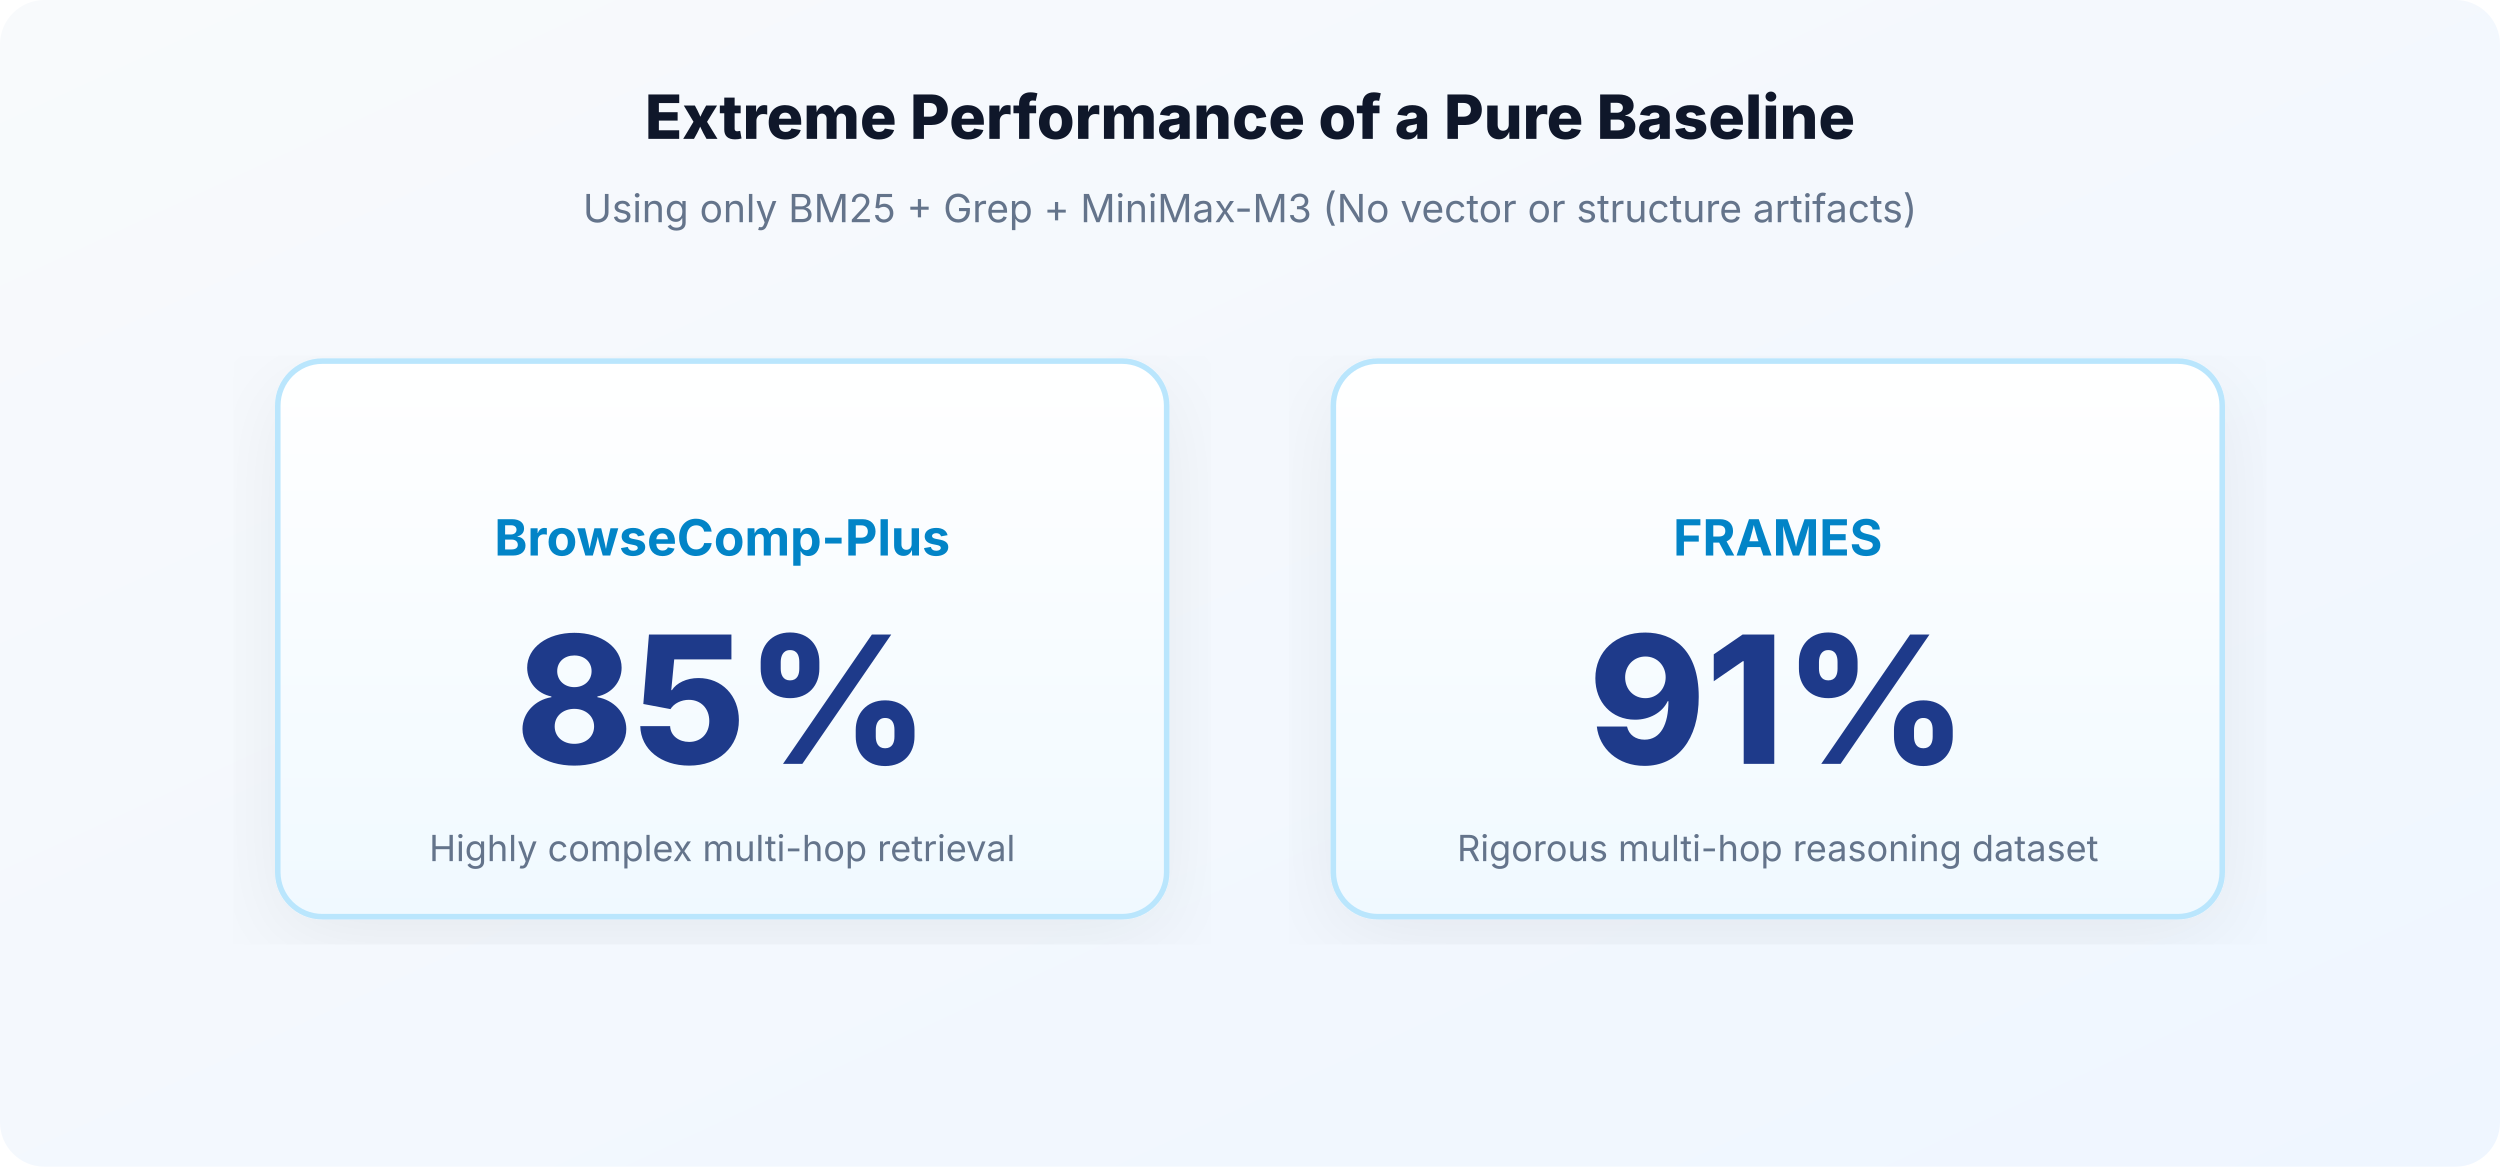
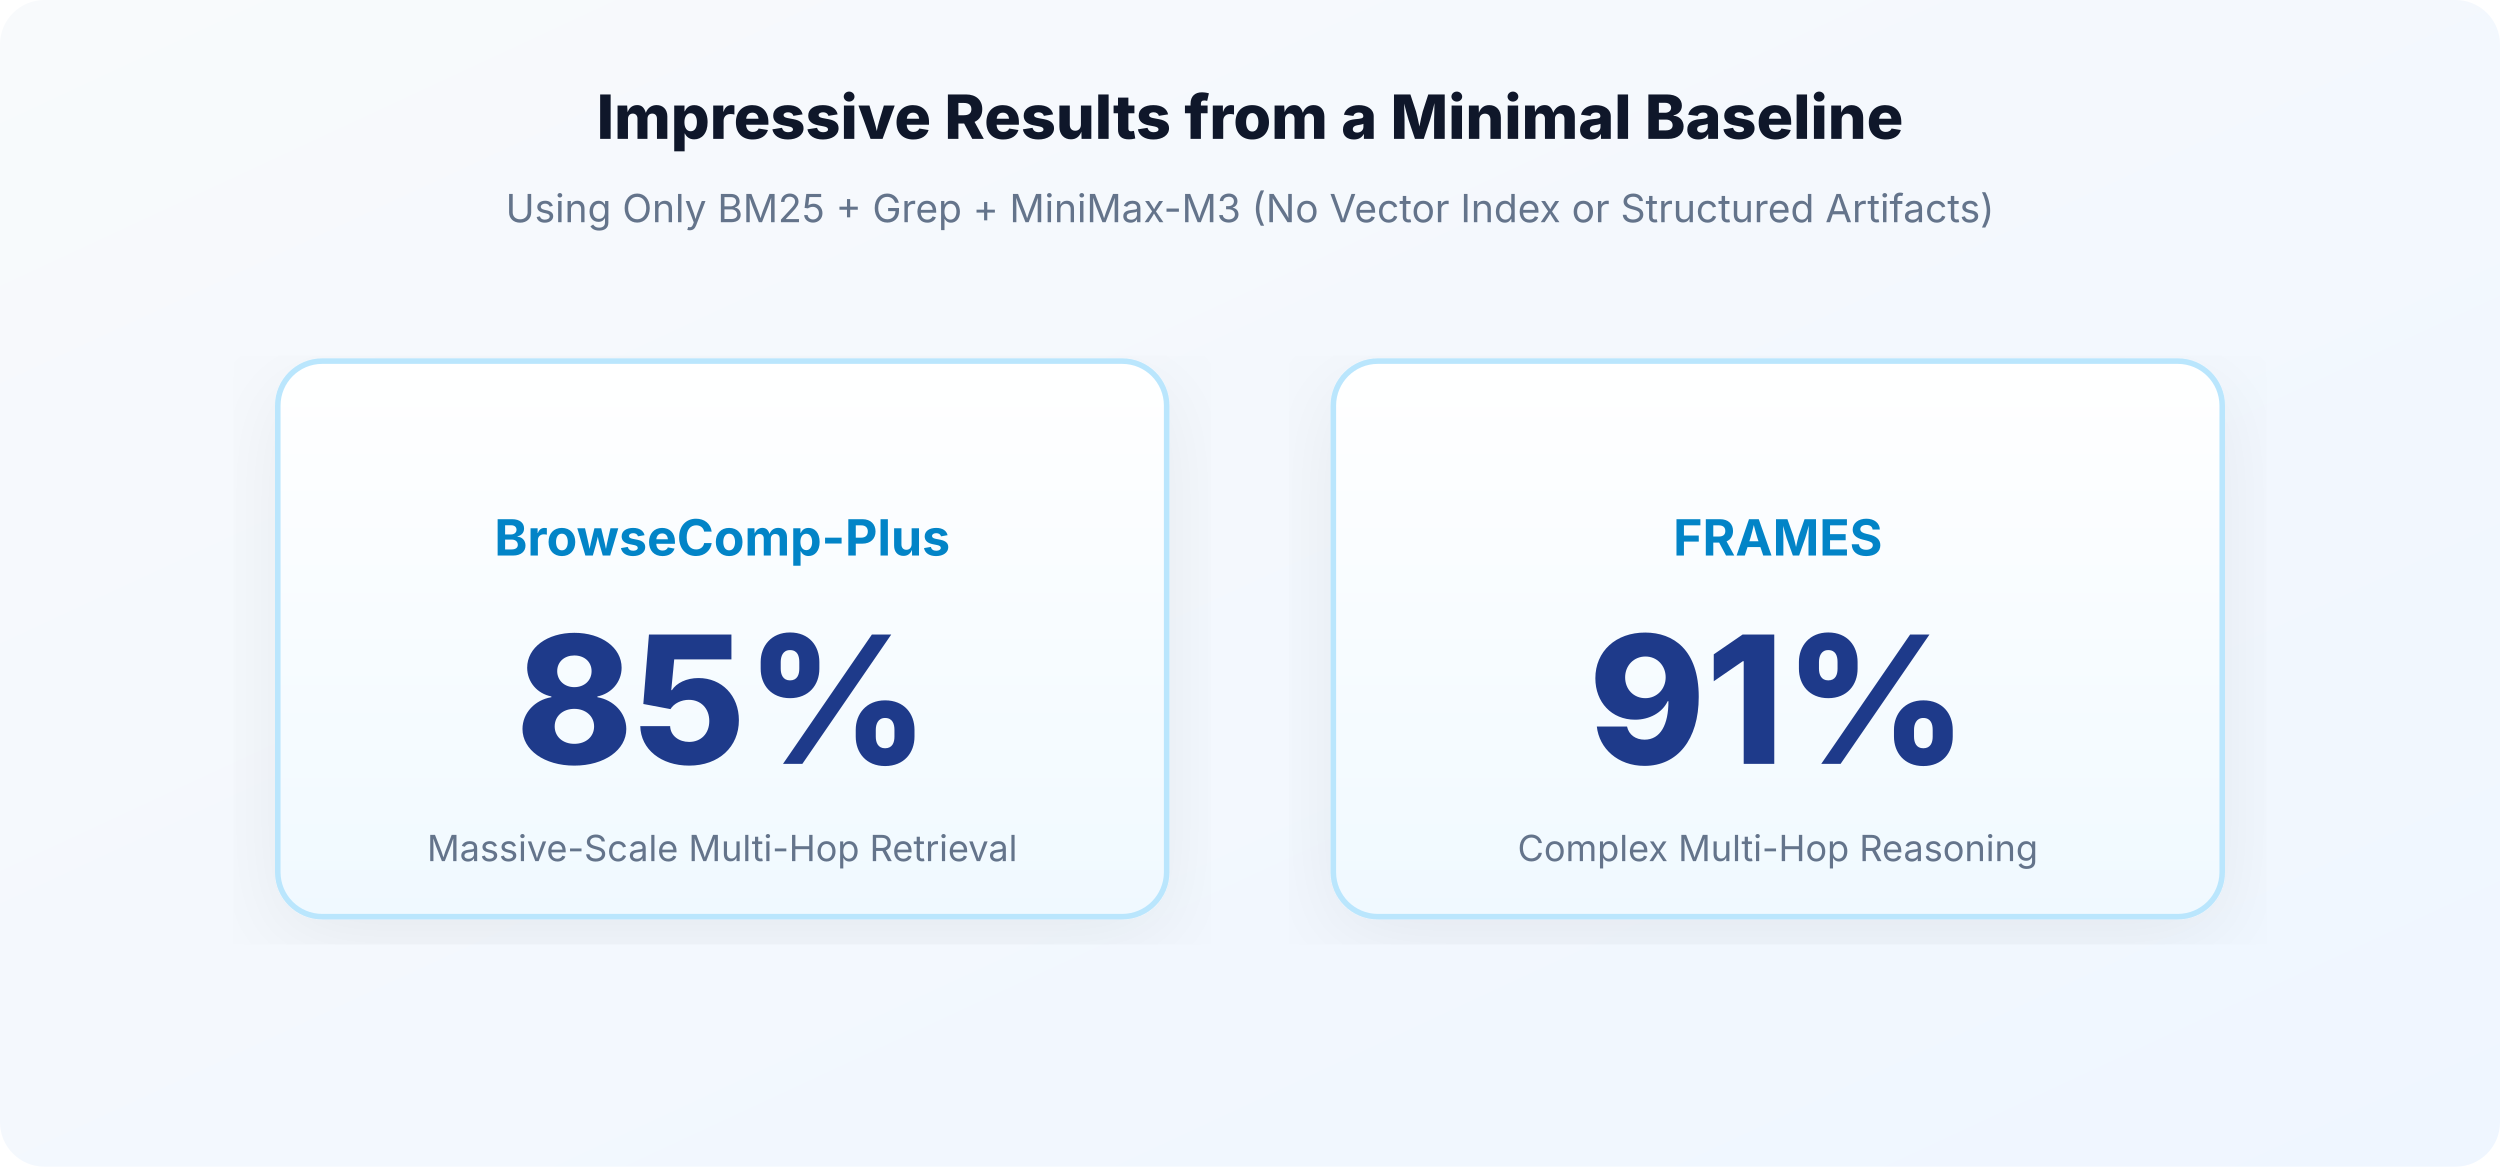
<svg xmlns="http://www.w3.org/2000/svg" viewBox="0 0 900 420" font-family="'Inter', -apple-system, sans-serif">
  <defs>
    <linearGradient id="bg2" x1="0%" y1="0%" x2="100%" y2="100%">
      <stop offset="0%" stop-color="#F8FAFC" />
      <stop offset="100%" stop-color="#EFF6FF" />
    </linearGradient>
    <linearGradient id="cardBlue" x1="0%" y1="0%" x2="0%" y2="100%">
      <stop offset="0%" stop-color="#FFFFFF" />
      <stop offset="100%" stop-color="#F0F9FF" />
    </linearGradient>
    <filter id="shadow2" x="-5%" y="-5%" width="110%" height="110%">
      <feDropShadow dx="0" dy="8" stdDeviation="16" flood-color="#0F172A" flood-opacity="0.06" />
    </filter>
  </defs>
  <rect width="900" height="420" fill="url(#bg2)" rx="16" />
-   <text x="450" y="50" text-anchor="middle" font-size="22" font-weight="800" fill="#0F172A">Extreme Performance of a Pure Baseline</text>
-   <text x="450" y="80" text-anchor="middle" font-size="14" fill="#64748B">Using only BM25 + Grep + MiniMax-M3 (No vector or structure artifacts)</text>
+   <text x="450" y="50" text-anchor="middle" font-size="22" font-weight="800" fill="#0F172A">Impressive Results from a Minimal Baseline</text>
+   <text x="450" y="80" text-anchor="middle" font-size="14" fill="#64748B">Using Only BM25 + Grep + MiniMax-M3 (No Vector Index or Structured Artifacts)</text>
  <g filter="url(#shadow2)">
    <rect x="100" y="130" width="320" height="200" rx="16" fill="url(#cardBlue)" stroke="#BAE6FD" stroke-width="2" />
  </g>
  <text x="260" y="200" text-anchor="middle" font-size="18" font-weight="700" fill="#0284C7">BrowseComp-Plus</text>
  <text x="260" y="275" text-anchor="middle" font-size="64" font-weight="800" fill="#1E3A8A">85%</text>
-   <text x="260" y="310" text-anchor="middle" font-size="13" fill="#64748B">Highly complex multi-hop retrieval</text>
+   <text x="260" y="310" text-anchor="middle" font-size="13" fill="#64748B">Massive-Scale Multi-Hop Retrieval</text>
  <g filter="url(#shadow2)">
    <rect x="480" y="130" width="320" height="200" rx="16" fill="url(#cardBlue)" stroke="#BAE6FD" stroke-width="2" />
  </g>
  <text x="640" y="200" text-anchor="middle" font-size="18" font-weight="700" fill="#0284C7">FRAMES</text>
  <text x="640" y="275" text-anchor="middle" font-size="64" font-weight="800" fill="#1E3A8A">91%</text>
-   <text x="640" y="310" text-anchor="middle" font-size="13" fill="#64748B">Rigorous multi-hop reasoning dataset</text>
+   <text x="640" y="310" text-anchor="middle" font-size="13" fill="#64748B">Complex Multi-Hop Reasoning</text>
</svg>
